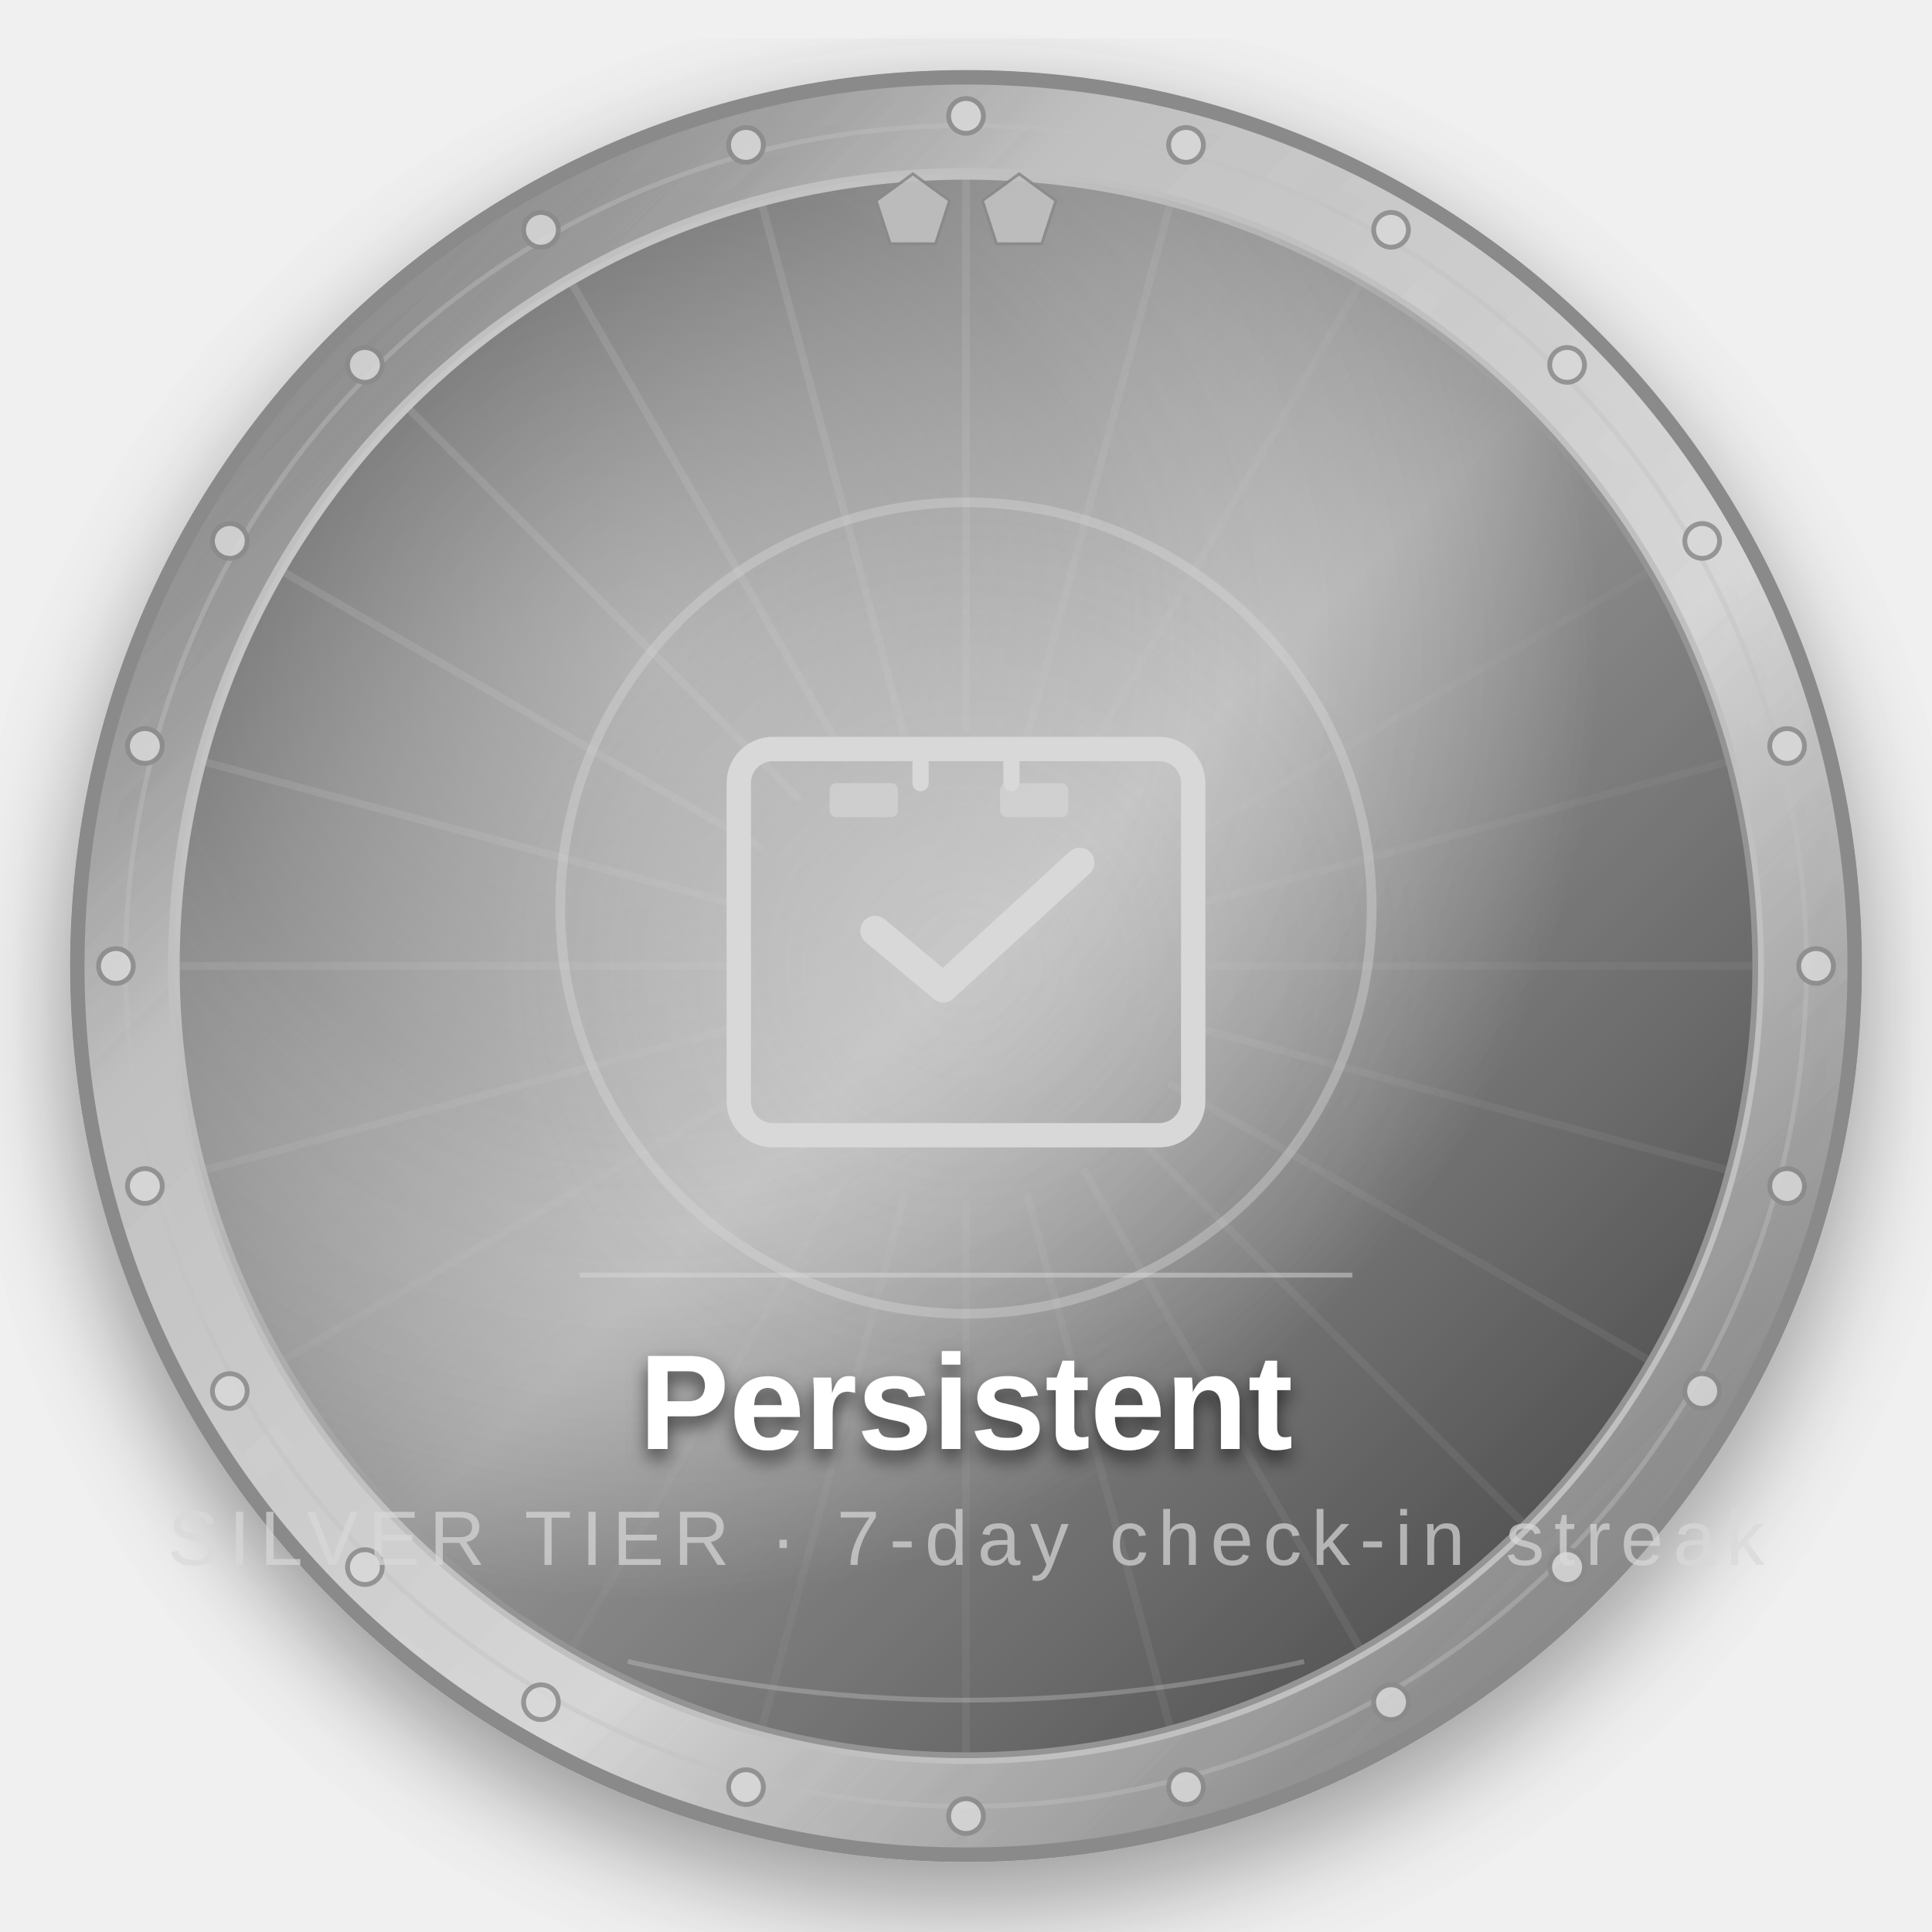
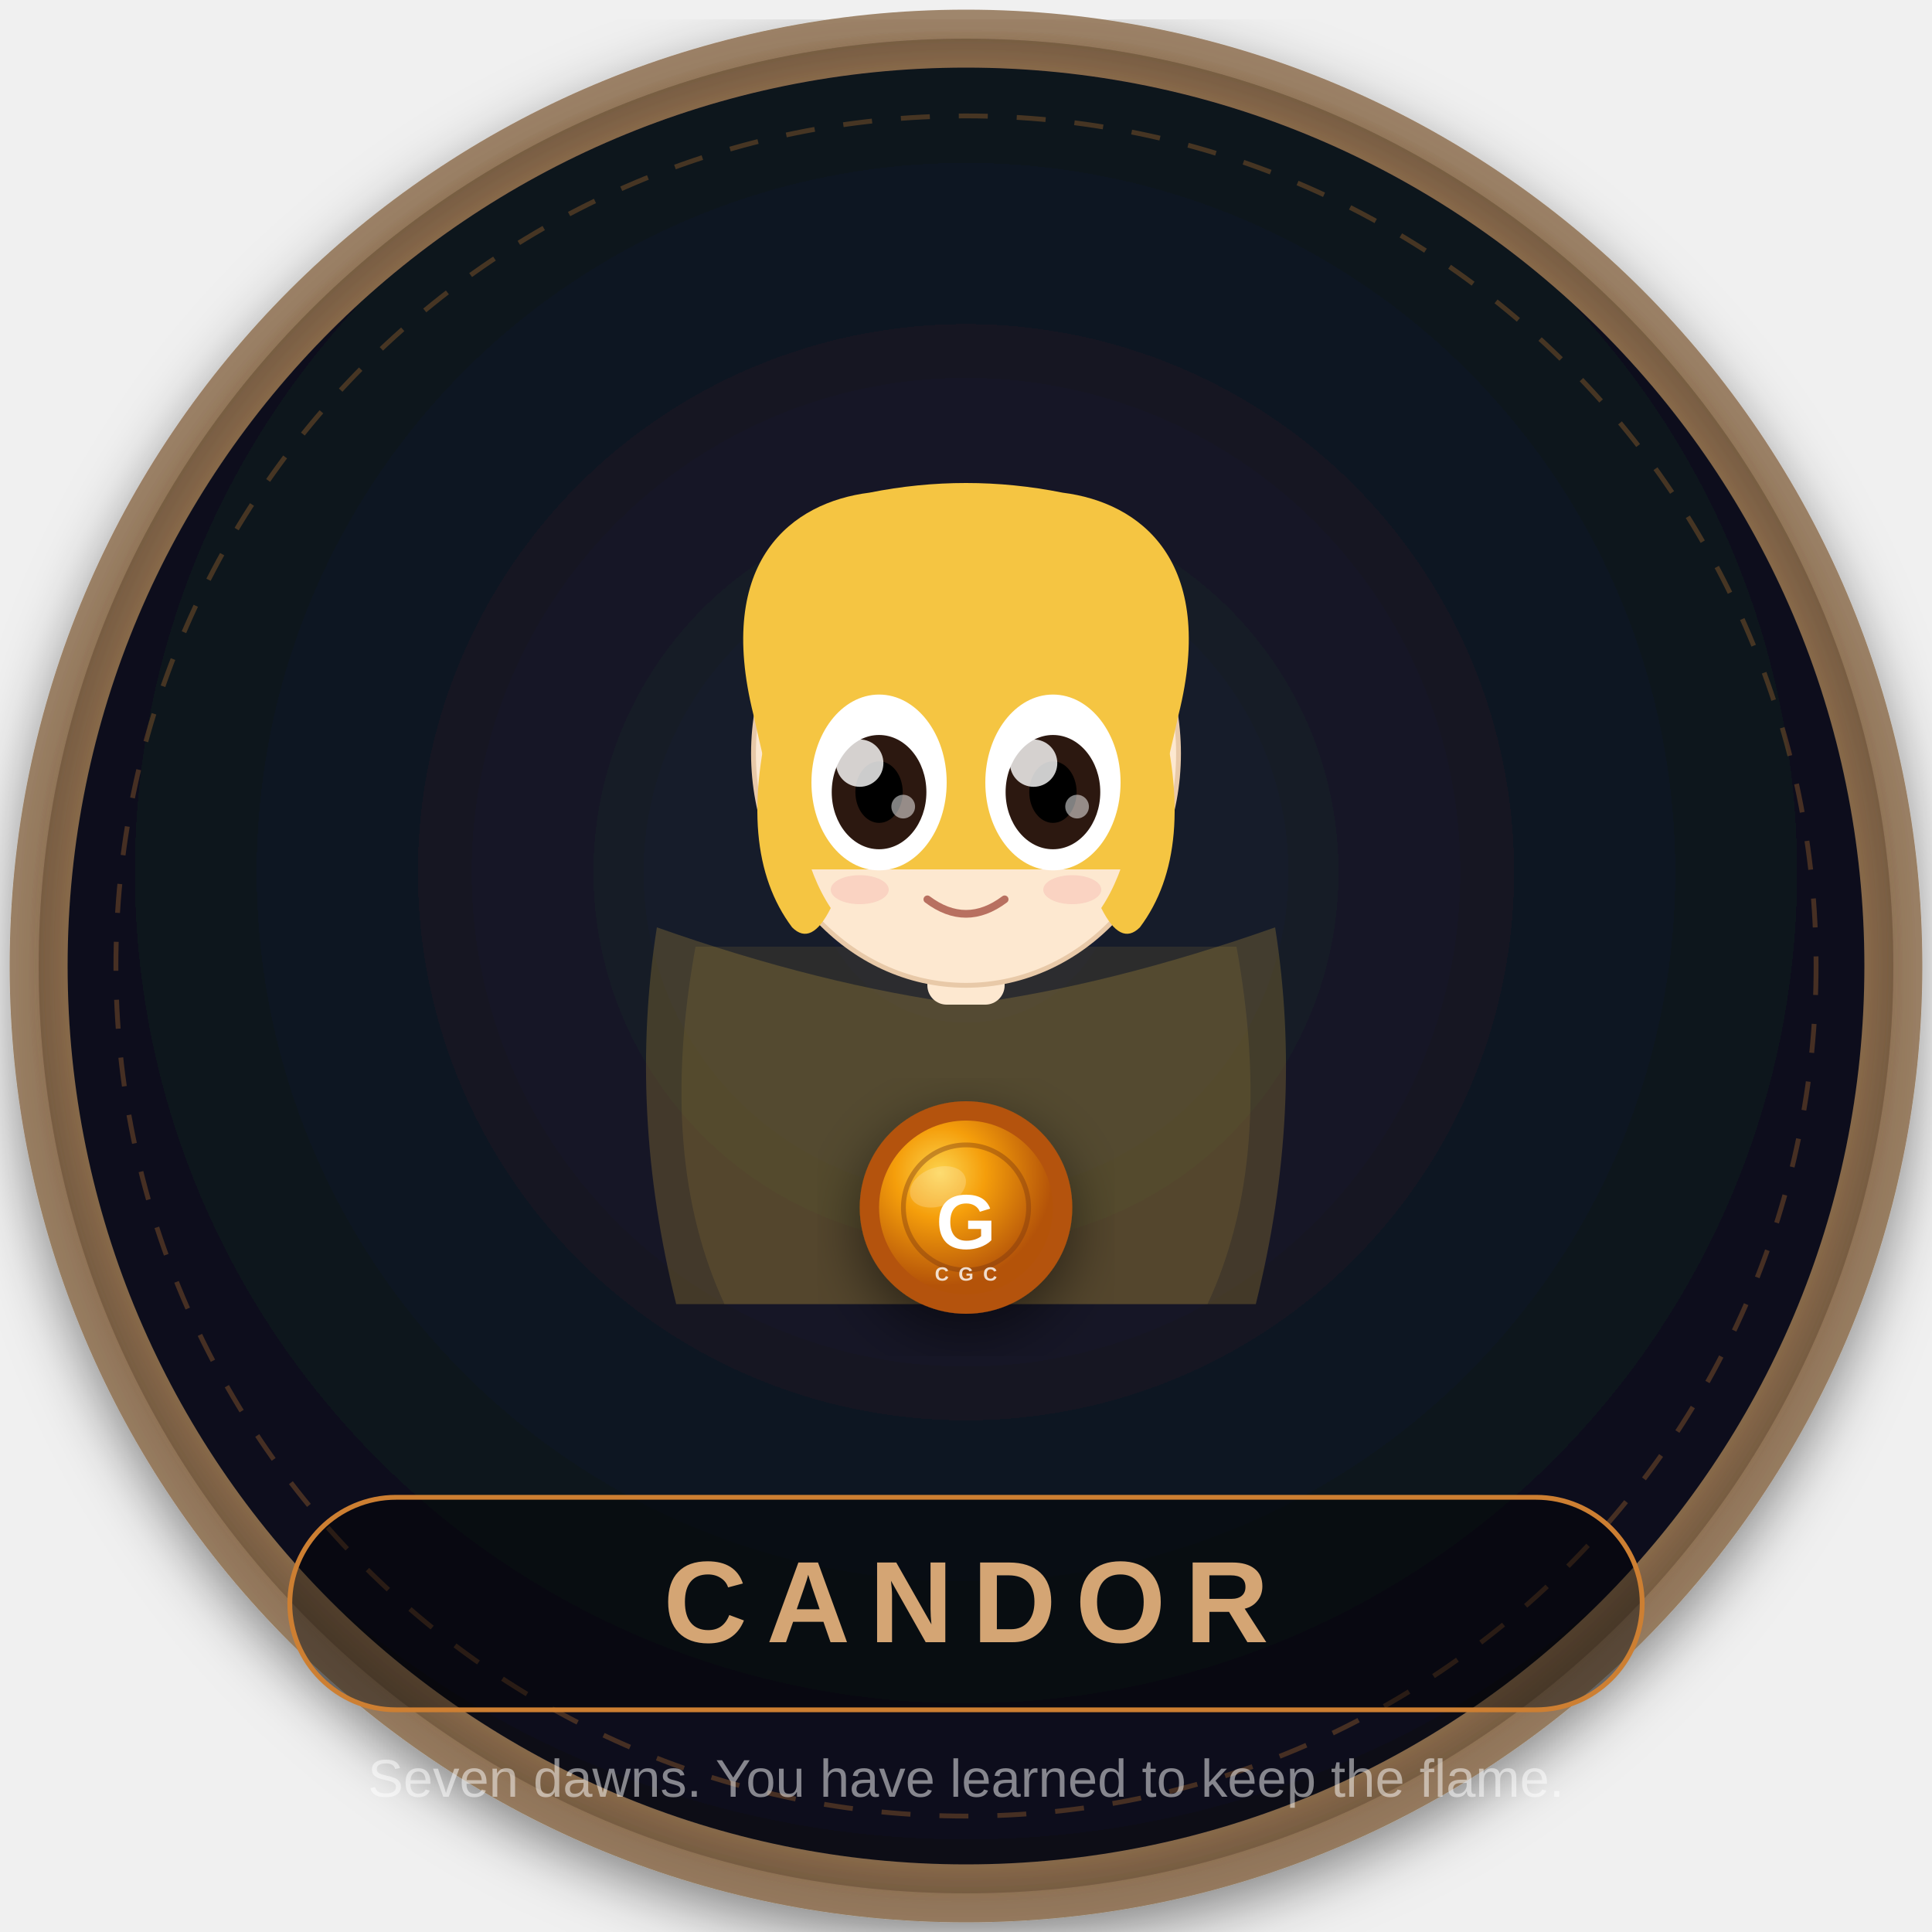
<svg xmlns="http://www.w3.org/2000/svg" viewBox="0 0 200 200" width="200" height="200">
  <defs>
-     <linearGradient id="b1" x1="0%" y1="0%" x2="100%" y2="100%">
-       <stop offset="0%" stop-color="#4A4A4A" />
-       <stop offset="25%" stop-color="#8A8A8A" />
-       <stop offset="50%" stop-color="#C0C0C0" />
-       <stop offset="75%" stop-color="#8A8A8A" />
-       <stop offset="100%" stop-color="#4A4A4A" />
-     </linearGradient>
-     <linearGradient id="r1" x1="0%" y1="0%" x2="100%" y2="100%">
-       <stop offset="0%" stop-color="#4A4A4A" stop-opacity="0.8" />
-       <stop offset="30%" stop-color="#C0C0C0" stop-opacity="1" />
-       <stop offset="60%" stop-color="#D8D8D8" stop-opacity="0.9" />
-       <stop offset="100%" stop-color="#4A4A4A" stop-opacity="0.8" />
-     </linearGradient>
-     <radialGradient id="s1" cx="30%" cy="30%" r="60%">
-       <stop offset="0%" stop-color="#fff" stop-opacity="0.28" />
-       <stop offset="50%" stop-color="#fff" stop-opacity="0.05" />
-       <stop offset="100%" stop-color="#000" stop-opacity="0.23" />
+     <radialGradient id="ring1" cx="50%" cy="50%" r="50%">
+       <stop offset="85%" stop-color="#CD7F32" />
+       <stop offset="95%" stop-color="#8B6B4A" />
+       <stop offset="100%" stop-color="#8B6B4A" stop-opacity="0.8" />
    </radialGradient>
-     <radialGradient id="c1" cx="50%" cy="50%" r="50%">
-       <stop offset="0%" stop-color="#E8E8E8" stop-opacity="0.12" />
-       <stop offset="100%" stop-color="#E8E8E8" stop-opacity="0" />
+     <radialGradient id="bg1" cx="50%" cy="45%" r="55%">
+       <stop offset="0%" stop-color="#1A2030" />
+       <stop offset="100%" stop-color="#0A0E18" />
    </radialGradient>
-     <filter id="sh1" x="-30%" y="-30%" width="160%" height="160%">
-       <feDropShadow dx="0" dy="4" stdDeviation="5" flood-color="#000" flood-opacity="0.4" />
+     <filter id="sh" x="-20%" y="-20%" width="140%" height="140%">
+       <feDropShadow dx="0" dy="2" stdDeviation="3" flood-color="#000" flood-opacity="0.5" />
+     </filter>
+     <filter id="glow">
+       <feGaussianBlur stdDeviation="3" result="blur" />
+       <feMerge>
+         <feMergeNode in="blur" />
+         <feMergeNode in="SourceGraphic" />
+       </feMerge>
    </filter>
  </defs>
-   <circle cx="100" cy="100" r="96" fill="none" stroke="#E8E8E8" stroke-width="1.2" opacity="0.2" filter="url(#sh1)" />
-   <circle cx="100" cy="100" r="92" fill="url(#r1)" stroke="#8A8A8A" stroke-width="1.5" filter="url(#sh1)" />
-   <circle cx="100" cy="100" r="87" fill="none" stroke="#C0C0C0" stroke-width="0.5" opacity="0.4" />
-   <circle cx="100" cy="100" r="82" fill="url(#b1)" stroke="#C0C0C0" stroke-width="1.2" />
-   <line x1="124.6" y1="100" x2="182" y2="100" stroke="#C0C0C0" stroke-width="0.8" opacity="0.18" stroke-linecap="round" />
-   <line x1="123.762" y1="106.367" x2="179.206" y2="121.223" stroke="#C0C0C0" stroke-width="0.8" opacity="0.18" stroke-linecap="round" />
-   <line x1="121.304" y1="112.3" x2="171.014" y2="141" stroke="#C0C0C0" stroke-width="0.8" opacity="0.18" stroke-linecap="round" />
-   <line x1="117.395" y1="117.395" x2="157.983" y2="157.983" stroke="#C0C0C0" stroke-width="0.8" opacity="0.18" stroke-linecap="round" />
-   <line x1="112.3" y1="121.304" x2="141" y2="171.014" stroke="#C0C0C0" stroke-width="0.8" opacity="0.18" stroke-linecap="round" />
-   <line x1="106.367" y1="123.762" x2="121.223" y2="179.206" stroke="#C0C0C0" stroke-width="0.8" opacity="0.18" stroke-linecap="round" />
-   <line x1="100" y1="124.6" x2="100" y2="182" stroke="#C0C0C0" stroke-width="0.8" opacity="0.18" stroke-linecap="round" />
-   <line x1="93.633" y1="123.762" x2="78.777" y2="179.206" stroke="#C0C0C0" stroke-width="0.8" opacity="0.18" stroke-linecap="round" />
-   <line x1="87.7" y1="121.304" x2="59" y2="171.014" stroke="#C0C0C0" stroke-width="0.8" opacity="0.18" stroke-linecap="round" />
-   <line x1="82.605" y1="117.395" x2="42.017" y2="157.983" stroke="#C0C0C0" stroke-width="0.8" opacity="0.18" stroke-linecap="round" />
-   <line x1="78.696" y1="112.3" x2="28.986" y2="141" stroke="#C0C0C0" stroke-width="0.8" opacity="0.18" stroke-linecap="round" />
-   <line x1="76.238" y1="106.367" x2="20.794" y2="121.223" stroke="#C0C0C0" stroke-width="0.8" opacity="0.18" stroke-linecap="round" />
-   <line x1="75.4" y1="100" x2="18" y2="100" stroke="#C0C0C0" stroke-width="0.8" opacity="0.18" stroke-linecap="round" />
-   <line x1="76.238" y1="93.633" x2="20.794" y2="78.777" stroke="#C0C0C0" stroke-width="0.8" opacity="0.18" stroke-linecap="round" />
-   <line x1="78.696" y1="87.7" x2="28.986" y2="59" stroke="#C0C0C0" stroke-width="0.8" opacity="0.18" stroke-linecap="round" />
-   <line x1="82.605" y1="82.605" x2="42.017" y2="42.017" stroke="#C0C0C0" stroke-width="0.8" opacity="0.18" stroke-linecap="round" />
-   <line x1="87.7" y1="78.696" x2="59" y2="28.986" stroke="#C0C0C0" stroke-width="0.8" opacity="0.18" stroke-linecap="round" />
-   <line x1="93.633" y1="76.238" x2="78.777" y2="20.794" stroke="#C0C0C0" stroke-width="0.8" opacity="0.18" stroke-linecap="round" />
-   <line x1="100" y1="75.4" x2="100" y2="18" stroke="#C0C0C0" stroke-width="0.8" opacity="0.18" stroke-linecap="round" />
-   <line x1="106.367" y1="76.238" x2="121.223" y2="20.794" stroke="#C0C0C0" stroke-width="0.8" opacity="0.18" stroke-linecap="round" />
-   <line x1="112.3" y1="78.696" x2="141" y2="28.986" stroke="#C0C0C0" stroke-width="0.8" opacity="0.18" stroke-linecap="round" />
-   <line x1="117.395" y1="82.605" x2="157.983" y2="42.017" stroke="#C0C0C0" stroke-width="0.8" opacity="0.18" stroke-linecap="round" />
-   <line x1="121.304" y1="87.7" x2="171.014" y2="59" stroke="#C0C0C0" stroke-width="0.8" opacity="0.18" stroke-linecap="round" />
-   <line x1="123.762" y1="93.633" x2="179.206" y2="78.777" stroke="#C0C0C0" stroke-width="0.8" opacity="0.18" stroke-linecap="round" />
-   <circle cx="100" cy="100" r="50" fill="url(#c1)" />
-   <circle cx="100" cy="100" r="82" fill="url(#s1)" />
-   <circle cx="100" cy="12" r="1.8" fill="#D8D8D8" stroke="#8A8A8A" stroke-width="0.5" opacity="0.85" />
-   <circle cx="122.776" cy="14.999" r="1.8" fill="#D8D8D8" stroke="#8A8A8A" stroke-width="0.5" opacity="0.85" />
-   <circle cx="144" cy="23.79" r="1.8" fill="#D8D8D8" stroke="#8A8A8A" stroke-width="0.5" opacity="0.85" />
-   <circle cx="162.225" cy="37.775" r="1.8" fill="#D8D8D8" stroke="#8A8A8A" stroke-width="0.5" opacity="0.85" />
-   <circle cx="176.21" cy="56" r="1.8" fill="#D8D8D8" stroke="#8A8A8A" stroke-width="0.5" opacity="0.85" />
-   <circle cx="185.001" cy="77.224" r="1.8" fill="#D8D8D8" stroke="#8A8A8A" stroke-width="0.5" opacity="0.85" />
-   <circle cx="188" cy="100" r="1.8" fill="#D8D8D8" stroke="#8A8A8A" stroke-width="0.5" opacity="0.85" />
-   <circle cx="185.001" cy="122.776" r="1.8" fill="#D8D8D8" stroke="#8A8A8A" stroke-width="0.5" opacity="0.85" />
-   <circle cx="176.21" cy="144" r="1.8" fill="#D8D8D8" stroke="#8A8A8A" stroke-width="0.5" opacity="0.85" />
-   <circle cx="162.225" cy="162.225" r="1.8" fill="#D8D8D8" stroke="#8A8A8A" stroke-width="0.5" opacity="0.85" />
-   <circle cx="144" cy="176.21" r="1.8" fill="#D8D8D8" stroke="#8A8A8A" stroke-width="0.5" opacity="0.85" />
-   <circle cx="122.776" cy="185.001" r="1.8" fill="#D8D8D8" stroke="#8A8A8A" stroke-width="0.5" opacity="0.85" />
-   <circle cx="100" cy="188" r="1.8" fill="#D8D8D8" stroke="#8A8A8A" stroke-width="0.5" opacity="0.85" />
-   <circle cx="77.224" cy="185.001" r="1.8" fill="#D8D8D8" stroke="#8A8A8A" stroke-width="0.5" opacity="0.85" />
-   <circle cx="56" cy="176.21" r="1.8" fill="#D8D8D8" stroke="#8A8A8A" stroke-width="0.5" opacity="0.85" />
-   <circle cx="37.775" cy="162.225" r="1.8" fill="#D8D8D8" stroke="#8A8A8A" stroke-width="0.5" opacity="0.85" />
-   <circle cx="23.79" cy="144" r="1.8" fill="#D8D8D8" stroke="#8A8A8A" stroke-width="0.5" opacity="0.85" />
-   <circle cx="14.999" cy="122.776" r="1.8" fill="#D8D8D8" stroke="#8A8A8A" stroke-width="0.5" opacity="0.85" />
-   <circle cx="12" cy="100" r="1.8" fill="#D8D8D8" stroke="#8A8A8A" stroke-width="0.5" opacity="0.85" />
-   <circle cx="14.999" cy="77.224" r="1.8" fill="#D8D8D8" stroke="#8A8A8A" stroke-width="0.5" opacity="0.85" />
-   <circle cx="23.79" cy="56" r="1.8" fill="#D8D8D8" stroke="#8A8A8A" stroke-width="0.5" opacity="0.85" />
-   <circle cx="37.775" cy="37.775" r="1.8" fill="#D8D8D8" stroke="#8A8A8A" stroke-width="0.5" opacity="0.85" />
-   <circle cx="56" cy="23.79" r="1.8" fill="#D8D8D8" stroke="#8A8A8A" stroke-width="0.5" opacity="0.85" />
-   <circle cx="77.224" cy="14.999" r="1.8" fill="#D8D8D8" stroke="#8A8A8A" stroke-width="0.5" opacity="0.85" />
-   <polygon points="94.5,18 98.304,20.764 96.851,25.236 92.149,25.236 90.696,20.764" fill="#C0C0C0" stroke="#8A8A8A" stroke-width="0.3" opacity="0.9" />
-   <polygon points="105.5,18 109.304,20.764 107.851,25.236 103.149,25.236 101.696,20.764" fill="#C0C0C0" stroke="#8A8A8A" stroke-width="0.3" opacity="0.9" />
-   <circle cx="100" cy="94" r="42" fill="none" stroke="#D8D8D8" stroke-width="1" opacity="0.4" />
-   <g>
-     <g transform="translate(100,94)">
-       <rect x="-23.52" y="-16.464" width="47.04" height="39.984" rx="3.528" fill="none" stroke="#D8D8D8" stroke-width="2.52" />
-       <rect x="-14.112" y="-12.936" width="7.056" height="3.528" rx="0.706" fill="#D8D8D8" opacity="0.6" />
-       <rect x="3.528" y="-12.936" width="7.056" height="3.528" rx="0.706" fill="#D8D8D8" opacity="0.6" />
-       <line x1="-4.704" y1="-12.936" x2="-4.704" y2="-16.464" stroke="#D8D8D8" stroke-width="1.68" stroke-linecap="round" />
-       <line x1="4.704" y1="-12.936" x2="4.704" y2="-16.464" stroke="#D8D8D8" stroke-width="1.68" stroke-linecap="round" />
-       <polyline points="-9.408,2.352 -2.352,8.232 11.76,-4.704" fill="none" stroke="#D8D8D8" stroke-width="3.08" stroke-linecap="round" stroke-linejoin="round" />
-     </g>
+   <circle cx="100" cy="100" r="96" fill="url(#bg1)" stroke="url(#ring1)" stroke-width="6" filter="url(#sh)" />
+   <circle cx="100" cy="100" r="88" fill="none" stroke="#CD7F32" stroke-width="0.5" opacity="0.3" stroke-dasharray="3 3" />
+   <path d="M100,50 Q105,60 100,70 Q95,60 100,50" fill="#CD7F32" opacity="0.1" />
+   <path d="M68,96 Q65,115 70,135 L130,135 Q135,115 132,96 Q115,102 100,104 Q85,102 68,96Z" fill="#F5C542" opacity="0.2" />
+   <path d="M72,98 Q68,120 75,135 L125,135 Q132,120 128,98Z" fill="#F5C542" opacity="0.1" />
+   <rect x="96" y="96" width="8" height="8" rx="2" fill="#FDE8D0" />
+   <ellipse cx="100" cy="78" rx="22" ry="24" fill="#FDE8D0" stroke="#E8C9A8" stroke-width="0.5" />
+   <path d="M78,74 C74,58 82,52 90,51 Q100,49 110,51 C118,52 126,58 122,74 Q120,83 118,90 L82,90 Q80,83 78,74Z" fill="#F5C542" />
+   <path d="M80,73 Q76,88 82,96 Q84,98 86,94 Q82,88 82,76Z" fill="#F5C542" />
+   <path d="M120,73 Q124,88 118,96 Q116,98 114,94 Q118,88 118,76Z" fill="#F5C542" />
+   <ellipse cx="91" cy="81" rx="7" ry="9.1" fill="#fff" />
+   <ellipse cx="109" cy="81" rx="7" ry="9.1" fill="#fff" />
+   <ellipse cx="91" cy="82" rx="4.9" ry="5.915" fill="#2C1810" />
+   <ellipse cx="109" cy="82" rx="4.9" ry="5.915" fill="#2C1810" />
+   <ellipse cx="91" cy="82" rx="2.45" ry="3.185" fill="#000" />
+   <ellipse cx="109" cy="82" rx="2.45" ry="3.185" fill="#000" />
+   <circle cx="89" cy="79" r="2.45" fill="#fff" opacity="0.8" />
+   <circle cx="107" cy="79" r="2.45" fill="#fff" opacity="0.8" />
+   <circle cx="93.5" cy="83.5" r="1.225" fill="#fff" opacity="0.5" />
+   <circle cx="111.5" cy="83.5" r="1.225" fill="#fff" opacity="0.5" />
+   <path d="M84,68.9 Q91,66.9 98,68.9" fill="none" stroke="#F5C542" stroke-width="1.2" stroke-linecap="round" />
+   <path d="M102,68.9 Q109,66.9 116,68.9" fill="none" stroke="#F5C542" stroke-width="1.2" stroke-linecap="round" />
+   <path d="M96,93.1 Q100,96.1 104,93.1" fill="none" stroke="#B87060" stroke-width="0.8" stroke-linecap="round" />
+   <ellipse cx="89" cy="92.1" rx="3" ry="1.5" fill="#F0A0A0" opacity="0.3" />
+   <ellipse cx="111" cy="92.1" rx="3" ry="1.5" fill="#F0A0A0" opacity="0.3" />
+   <g transform="translate(100,125)">
+     <defs>
+       <radialGradient id="cg100_125" cx="35%" cy="30%" r="65%">
+         <stop offset="0%" stop-color="#fcd34d" />
+         <stop offset="40%" stop-color="#f59e0b" />
+         <stop offset="100%" stop-color="#b45309" />
+       </radialGradient>
+     </defs>
+     <circle cx="0" cy="0" r="11" fill="#b45309" filter="url(#sh)" />
+     <circle cx="0" cy="0" r="9" fill="url(#cg100_125)" />
+     <circle cx="0" cy="0" r="6.48" fill="none" stroke="rgba(120,53,15,0.4)" stroke-width="0.5" />
+     <text x="0" y="2" text-anchor="middle" dominant-baseline="middle" font-family="Arial,sans-serif" font-weight="bold" font-size="8" fill="#fff">G</text>
+     <text x="0" y="7" text-anchor="middle" dominant-baseline="middle" font-family="Arial,sans-serif" font-weight="bold" font-size="2" fill="rgba(255,255,255,0.8)" letter-spacing="1">CGC</text>
+     <ellipse cx="-2" cy="-3" rx="3" ry="2" transform="rotate(-20)" fill="rgba(255,255,255,0.2)" />
  </g>
-   <line x1="60" y1="132" x2="140" y2="132" stroke="#D8D8D8" stroke-width="0.5" opacity="0.5" />
-   <text x="100" y="150" text-anchor="middle" font-size="14" font-weight="bold" fill="#fff" font-family="Arial,sans-serif" filter="drop-shadow(0 1px 1px rgba(0,0,0,0.6))">Persistent</text>
-   <text x="100" y="162" text-anchor="middle" font-size="8" fill="#D8D8D8" opacity="0.7" font-family="Arial,sans-serif" letter-spacing="1">SILVER TIER · 7-day check-in streak</text>
-   <path d="M65 172 Q100 180 135 172" fill="none" stroke="#D8D8D8" stroke-width="0.5" opacity="0.3" />
+   <rect x="30" y="155" width="140" height="22" rx="11" fill="rgba(0,0,0,0.4)" stroke="#CD7F32" stroke-width="0.5" />
+   <text x="100" y="170" text-anchor="middle" font-size="12" font-weight="bold" fill="#D4A574" font-family="Arial,sans-serif" letter-spacing="2">CANDOR</text>
+   <text x="100" y="186" text-anchor="middle" font-size="5.5" fill="rgba(255,255,255,0.5)" font-family="Arial,sans-serif">Seven dawns. You have learned to keep the flame.</text>
</svg>
